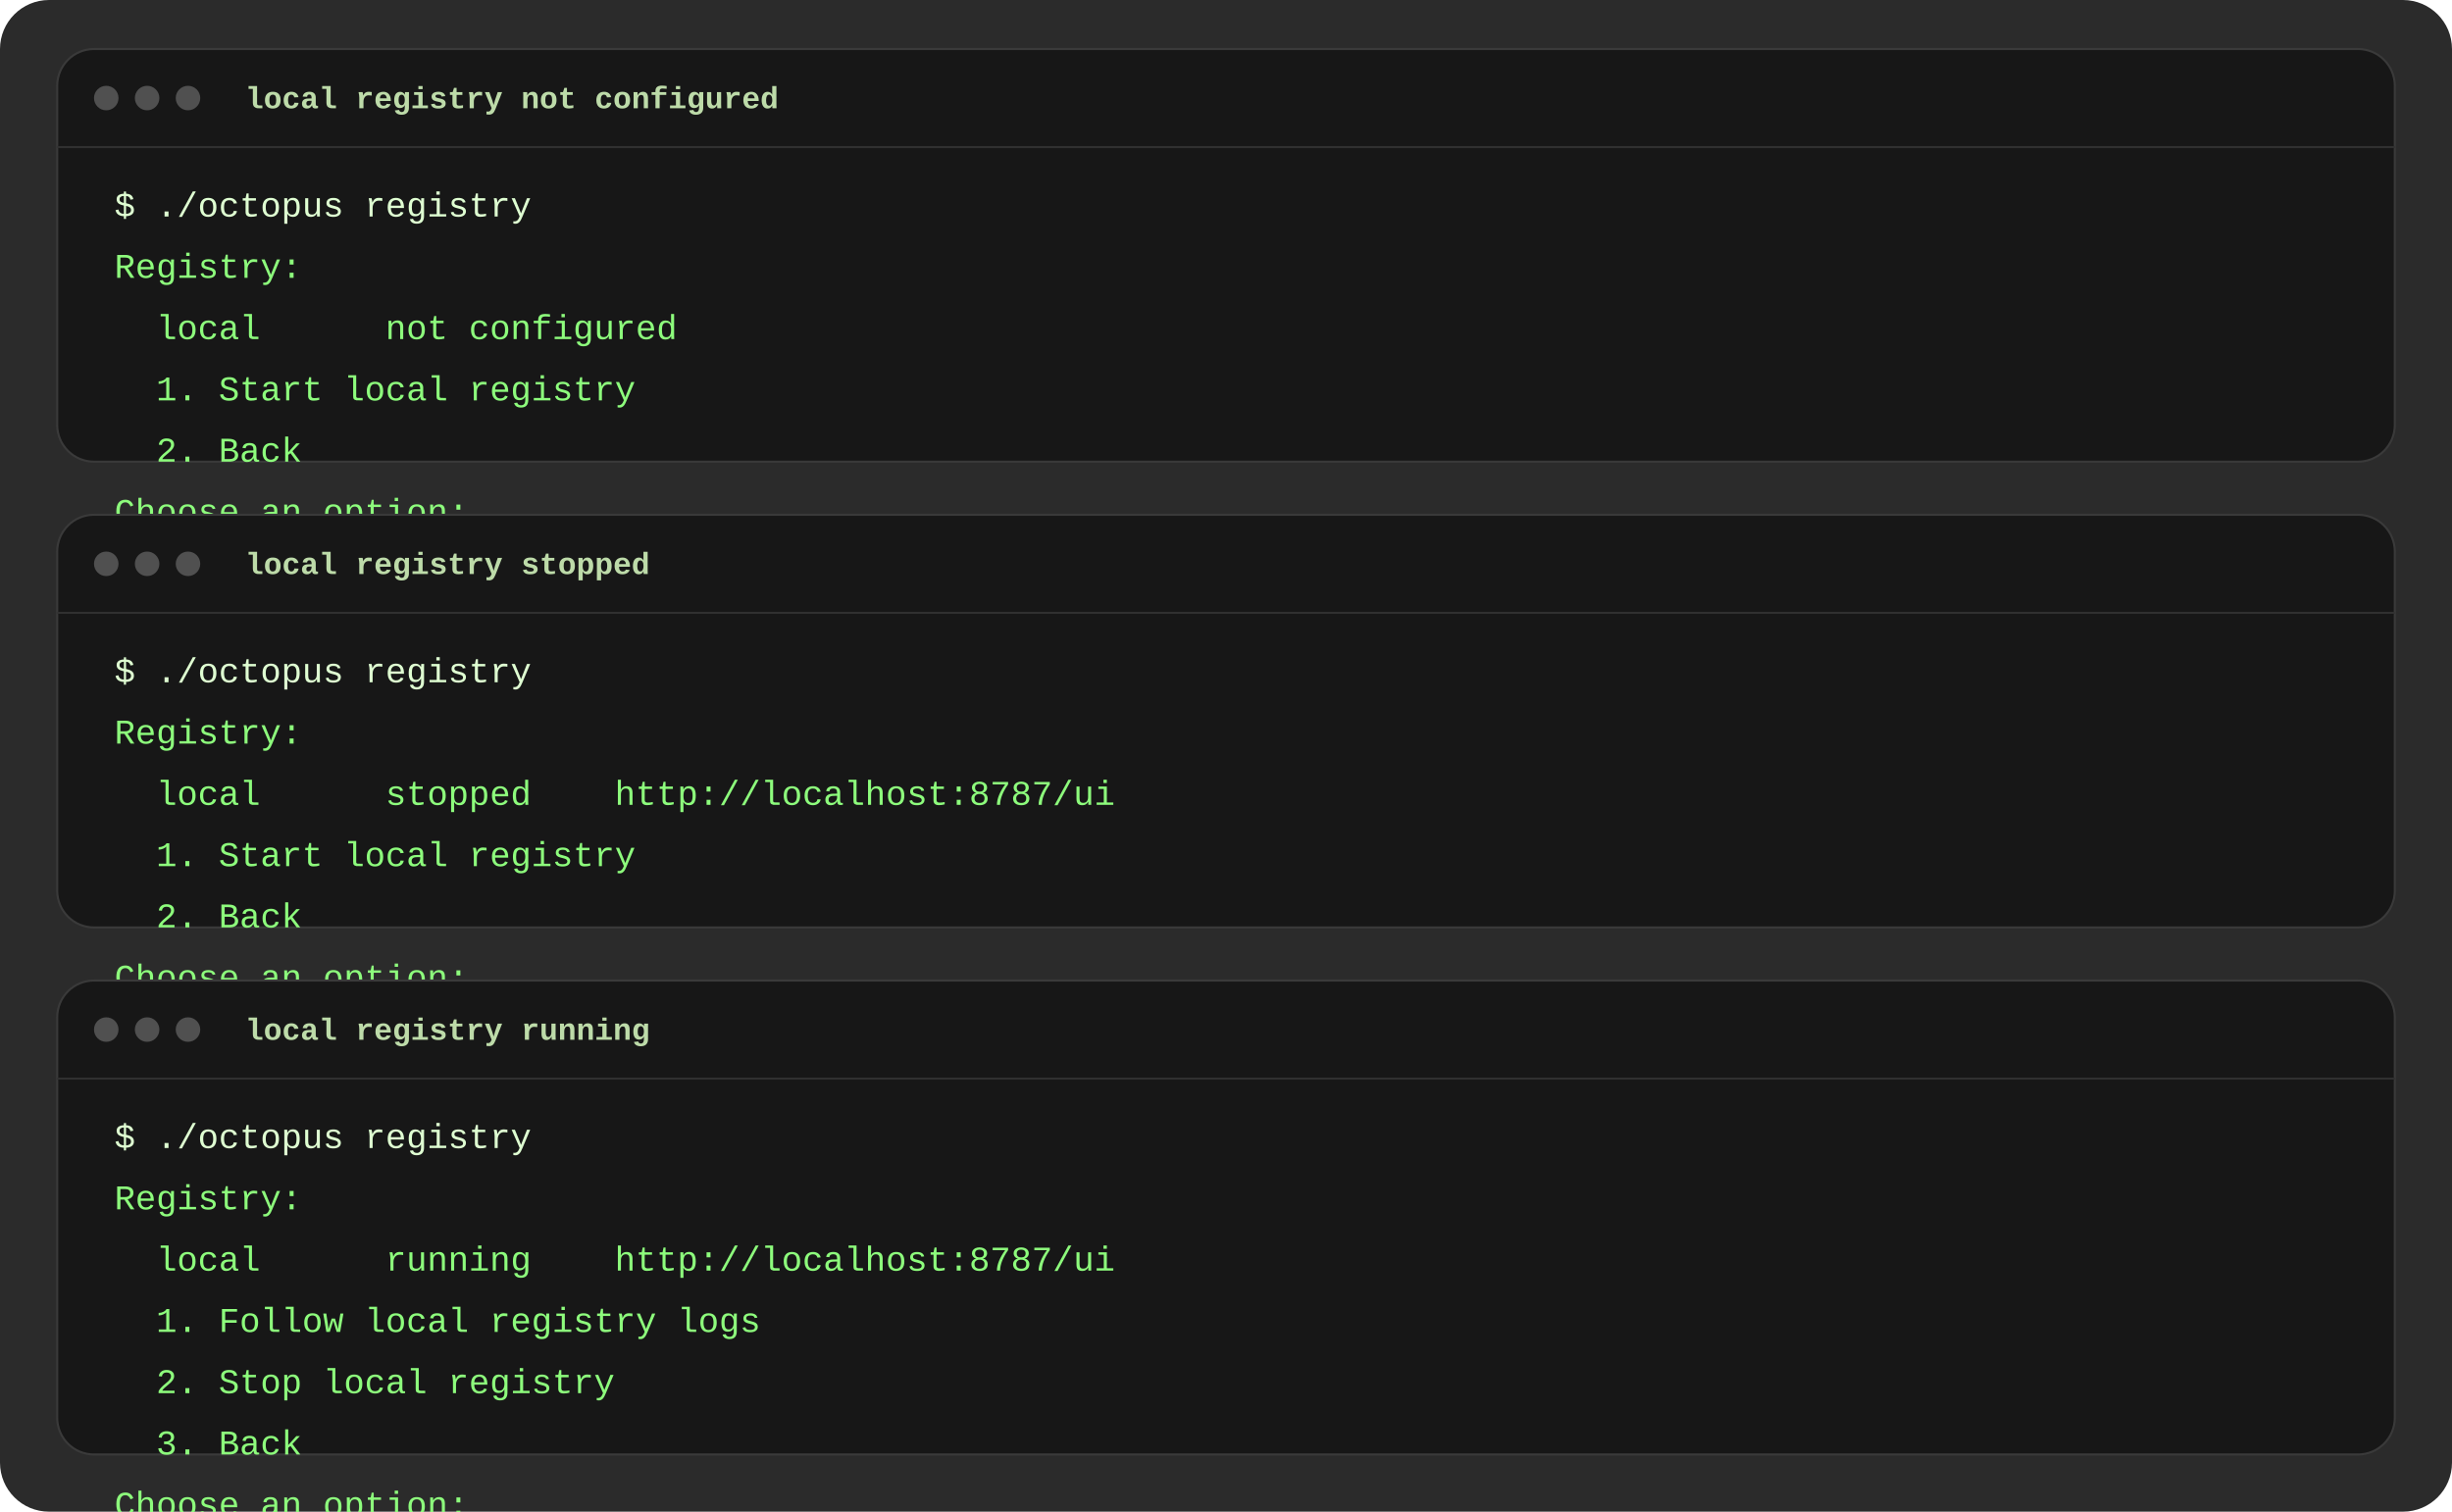
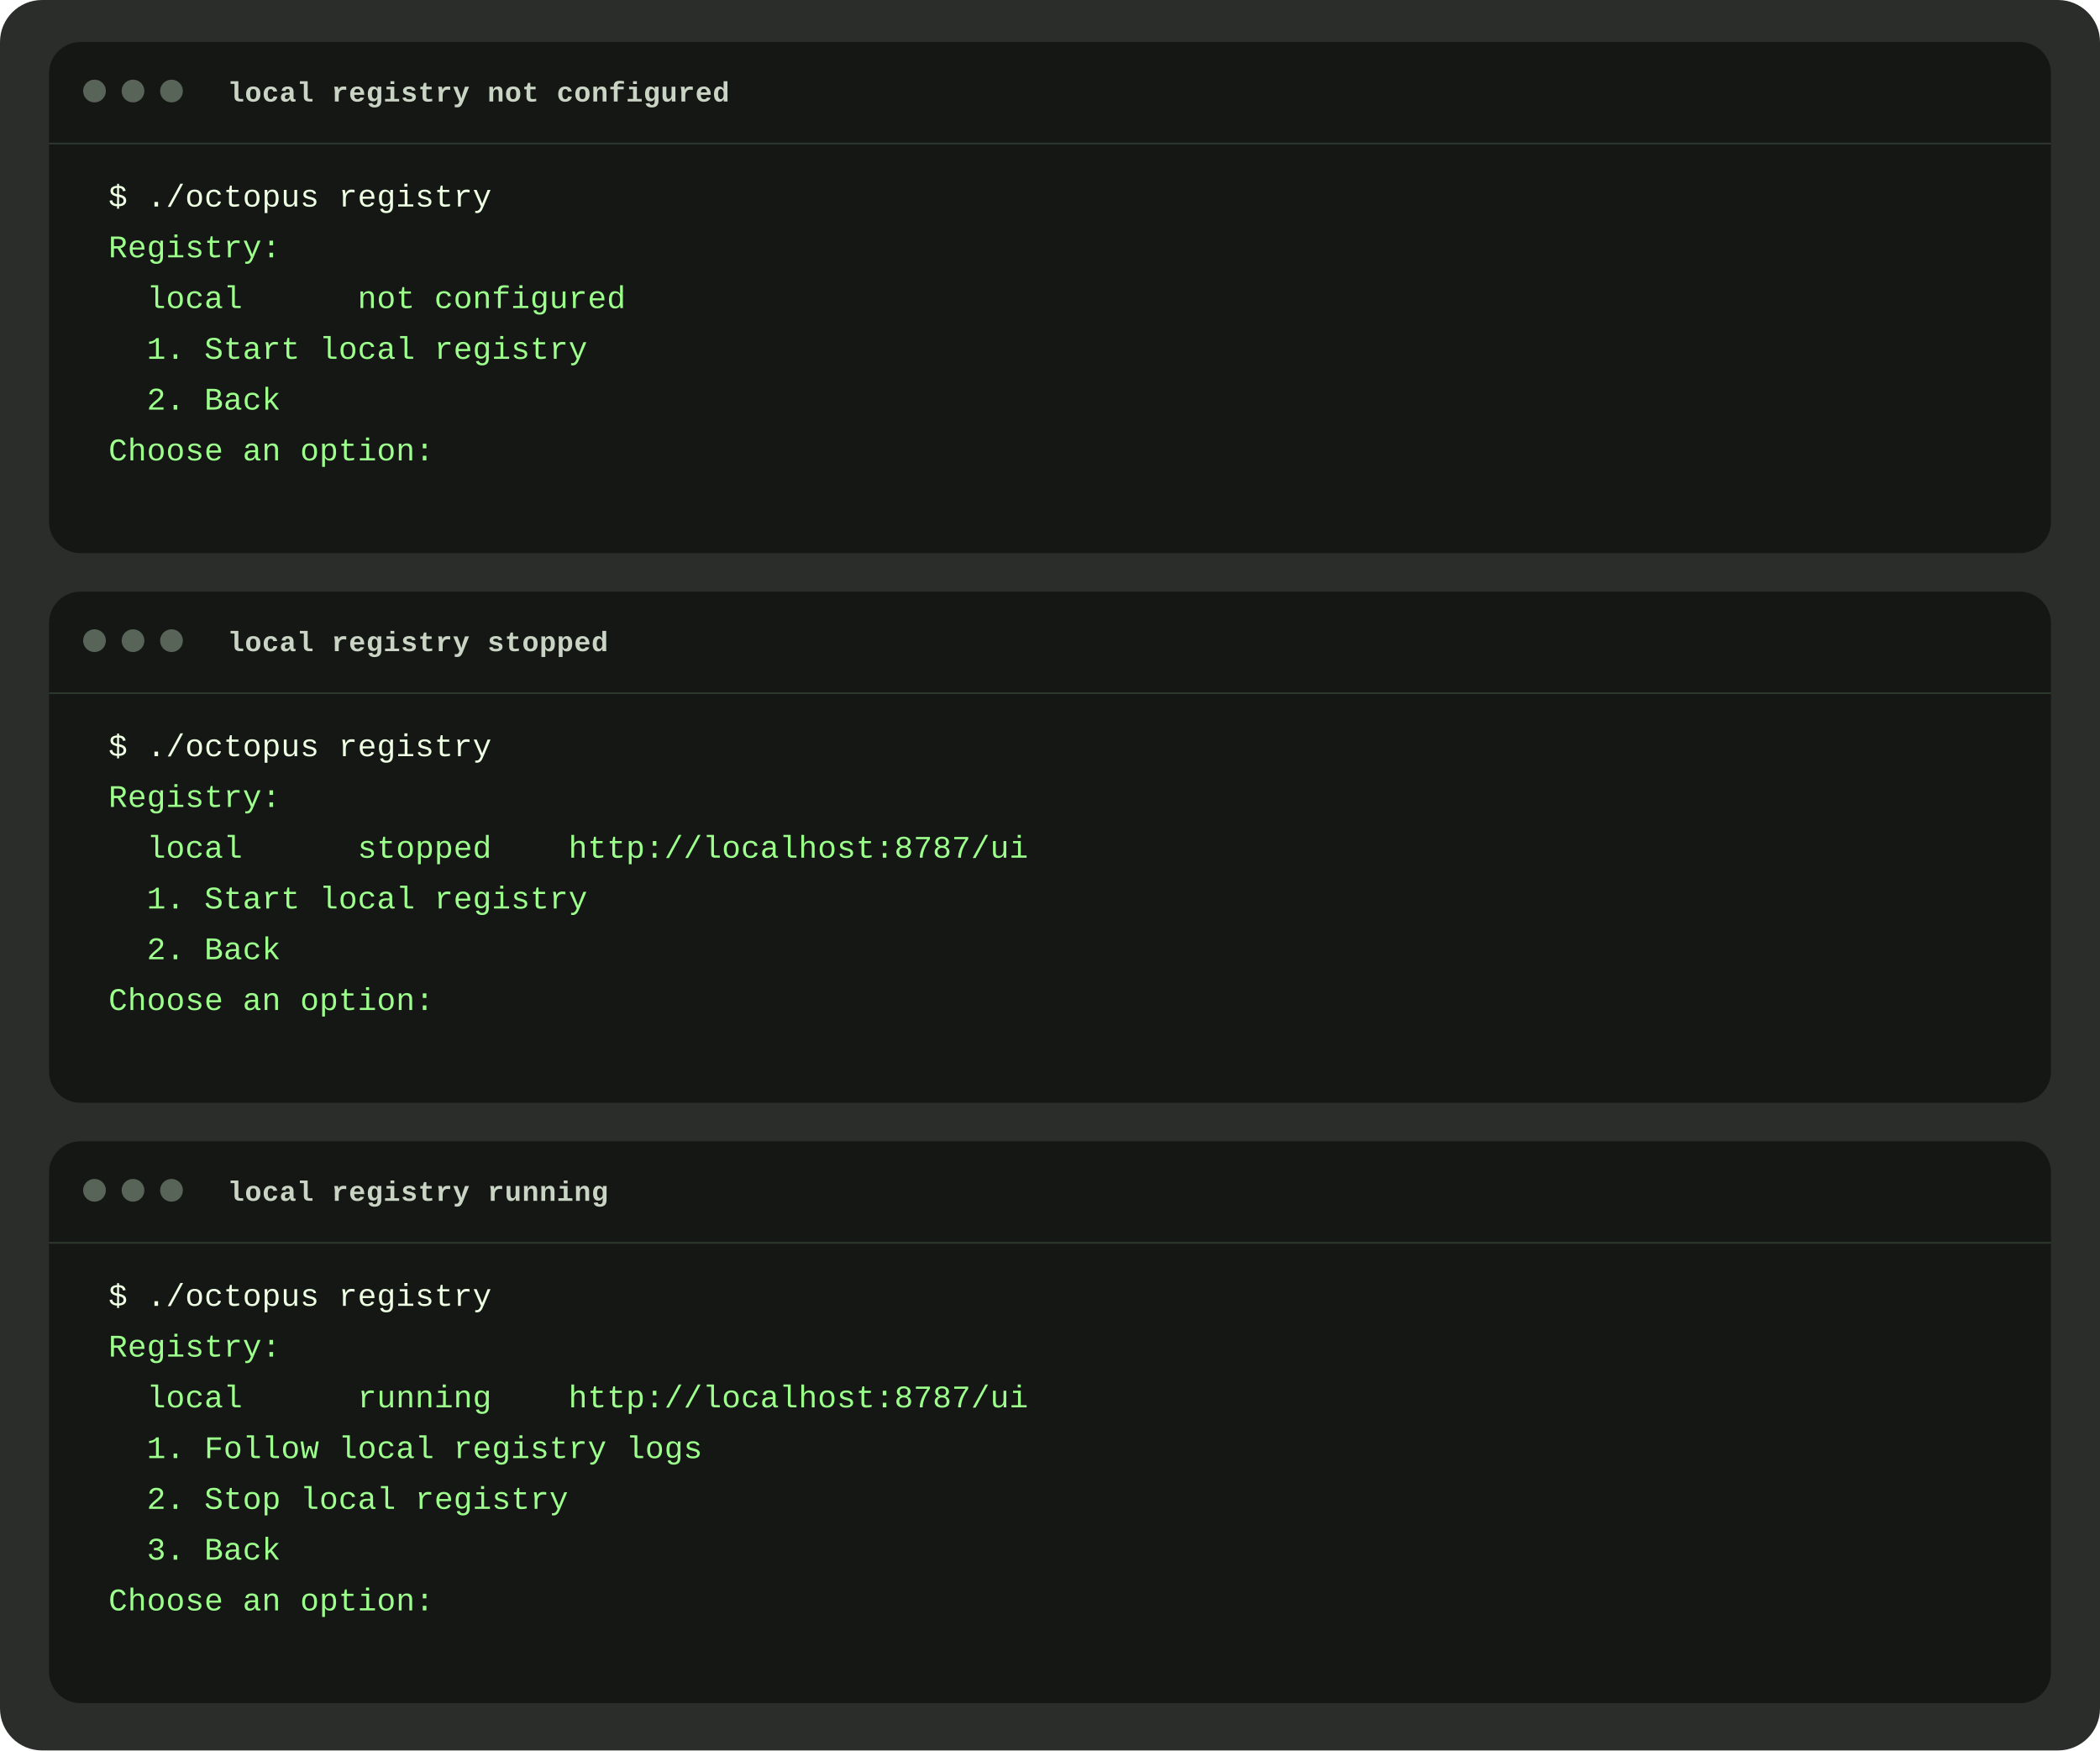
- <svg xmlns="http://www.w3.org/2000/svg" width="1200" height="740" viewBox="0 0 1200 740" role="img" aria-labelledby="title desc">
+ <svg xmlns="http://www.w3.org/2000/svg" width="1200" height="1000" viewBox="0 0 1200 1000" role="img" aria-labelledby="title desc">
  <style>
-     .bg { fill: #2b2b2b; }
-     .panel { fill: #171717; stroke: #3a3a3a; stroke-width: 1; }
-     .rule { stroke: #303030; stroke-width: 1; }
-     .dot { fill: #505050; }
-     .label { fill: #bddba9; font: 600 15px SFMono-Regular, Menlo, Monaco, Consolas, Liberation Mono, monospace; }
-     .line { fill: #8dfc7c; font: 17px SFMono-Regular, Menlo, Monaco, Consolas, Liberation Mono, monospace; }
-     .prompt { fill: #dfffd2; }
+     .bg { fill: #2a2d2a; }
+     .panel { fill: #141714; }
+     .rule { stroke: #2d382d; stroke-width: 1; }
+     .dot { fill: #596459; }
+     .label { fill: #cad4c4; font: 600 16px "Courier New", "Lucida Console", Monaco, monospace; letter-spacing: 0.3px; }
+     .line { fill: #9dff8c; font: 18px "Courier New", "Lucida Console", Monaco, monospace; letter-spacing: 0.15px; }
+     .prompt { fill: #eeffe3; }
  </style>
-   <rect class="bg" x="0" y="0" width="1200" height="740" rx="24" />
+   <rect class="bg" x="0" y="0" width="1200" height="1000" rx="24" />
  <g transform="translate(28 24)">
-     <rect class="panel" x="0" y="0" width="1144" height="202" rx="18" />
-     <circle class="dot" cx="24" cy="24" r="6" />
-     <circle class="dot" cx="44" cy="24" r="6" />
-     <circle class="dot" cx="64" cy="24" r="6" />
-     <text class="label" x="92" y="29">local registry not configured</text>
-     <line class="rule" x1="0" y1="48" x2="1144" y2="48" />
+     <rect class="panel" x="0" y="0" width="1144" height="292" rx="18" />
+     <circle class="dot" cx="26" cy="28" r="6.5" />
+     <circle class="dot" cx="48" cy="28" r="6.5" />
+     <circle class="dot" cx="70" cy="28" r="6.5" />
+     <text class="label" x="102" y="34">local registry not configured</text>
+     <line class="rule" x1="0" y1="58" x2="1144" y2="58" />
    <text class="line" xml:space="preserve">
-       <tspan class="prompt" x="28" y="82">$ ./octopus registry</tspan>
-       <tspan x="28" dy="30">Registry:</tspan>
-       <tspan x="28" dy="30">  local      not configured</tspan>
-       <tspan x="28" dy="30" />
-       <tspan x="28" dy="30">  1. Start local registry</tspan>
-       <tspan x="28" dy="30">  2. Back</tspan>
-       <tspan x="28" dy="30">Choose an option:</tspan>
+       <tspan class="prompt" x="34" y="94">$ ./octopus registry</tspan>
+       <tspan x="34" dy="29">Registry:</tspan>
+       <tspan x="34" dy="29">  local      not configured</tspan>
+       <tspan x="34" dy="29" />
+       <tspan x="34" dy="29">  1. Start local registry</tspan>
+       <tspan x="34" dy="29">  2. Back</tspan>
+       <tspan x="34" dy="29">Choose an option:</tspan>
    </text>
-     <rect class="panel" x="0" y="228" width="1144" height="202" rx="18" />
-     <circle class="dot" cx="24" cy="252" r="6" />
-     <circle class="dot" cx="44" cy="252" r="6" />
-     <circle class="dot" cx="64" cy="252" r="6" />
-     <text class="label" x="92" y="257">local registry stopped</text>
-     <line class="rule" x1="0" y1="276" x2="1144" y2="276" />
+     <rect class="panel" x="0" y="314" width="1144" height="292" rx="18" />
+     <circle class="dot" cx="26" cy="342" r="6.5" />
+     <circle class="dot" cx="48" cy="342" r="6.5" />
+     <circle class="dot" cx="70" cy="342" r="6.5" />
+     <text class="label" x="102" y="348">local registry stopped</text>
+     <line class="rule" x1="0" y1="372" x2="1144" y2="372" />
    <text class="line" xml:space="preserve">
-       <tspan class="prompt" x="28" y="310">$ ./octopus registry</tspan>
-       <tspan x="28" dy="30">Registry:</tspan>
-       <tspan x="28" dy="30">  local      stopped    http://localhost:8787/ui</tspan>
-       <tspan x="28" dy="30" />
-       <tspan x="28" dy="30">  1. Start local registry</tspan>
-       <tspan x="28" dy="30">  2. Back</tspan>
-       <tspan x="28" dy="30">Choose an option:</tspan>
+       <tspan class="prompt" x="34" y="408">$ ./octopus registry</tspan>
+       <tspan x="34" dy="29">Registry:</tspan>
+       <tspan x="34" dy="29">  local      stopped    http://localhost:8787/ui</tspan>
+       <tspan x="34" dy="29" />
+       <tspan x="34" dy="29">  1. Start local registry</tspan>
+       <tspan x="34" dy="29">  2. Back</tspan>
+       <tspan x="34" dy="29">Choose an option:</tspan>
    </text>
-     <rect class="panel" x="0" y="456" width="1144" height="232" rx="18" />
-     <circle class="dot" cx="24" cy="480" r="6" />
-     <circle class="dot" cx="44" cy="480" r="6" />
-     <circle class="dot" cx="64" cy="480" r="6" />
-     <text class="label" x="92" y="485">local registry running</text>
-     <line class="rule" x1="0" y1="504" x2="1144" y2="504" />
+     <rect class="panel" x="0" y="628" width="1144" height="321" rx="18" />
+     <circle class="dot" cx="26" cy="656" r="6.5" />
+     <circle class="dot" cx="48" cy="656" r="6.5" />
+     <circle class="dot" cx="70" cy="656" r="6.5" />
+     <text class="label" x="102" y="662">local registry running</text>
+     <line class="rule" x1="0" y1="686" x2="1144" y2="686" />
    <text class="line" xml:space="preserve">
-       <tspan class="prompt" x="28" y="538">$ ./octopus registry</tspan>
-       <tspan x="28" dy="30">Registry:</tspan>
-       <tspan x="28" dy="30">  local      running    http://localhost:8787/ui</tspan>
-       <tspan x="28" dy="30" />
-       <tspan x="28" dy="30">  1. Follow local registry logs</tspan>
-       <tspan x="28" dy="30">  2. Stop local registry</tspan>
-       <tspan x="28" dy="30">  3. Back</tspan>
-       <tspan x="28" dy="30">Choose an option:</tspan>
+       <tspan class="prompt" x="34" y="722">$ ./octopus registry</tspan>
+       <tspan x="34" dy="29">Registry:</tspan>
+       <tspan x="34" dy="29">  local      running    http://localhost:8787/ui</tspan>
+       <tspan x="34" dy="29" />
+       <tspan x="34" dy="29">  1. Follow local registry logs</tspan>
+       <tspan x="34" dy="29">  2. Stop local registry</tspan>
+       <tspan x="34" dy="29">  3. Back</tspan>
+       <tspan x="34" dy="29">Choose an option:</tspan>
    </text>
  </g>
</svg>
